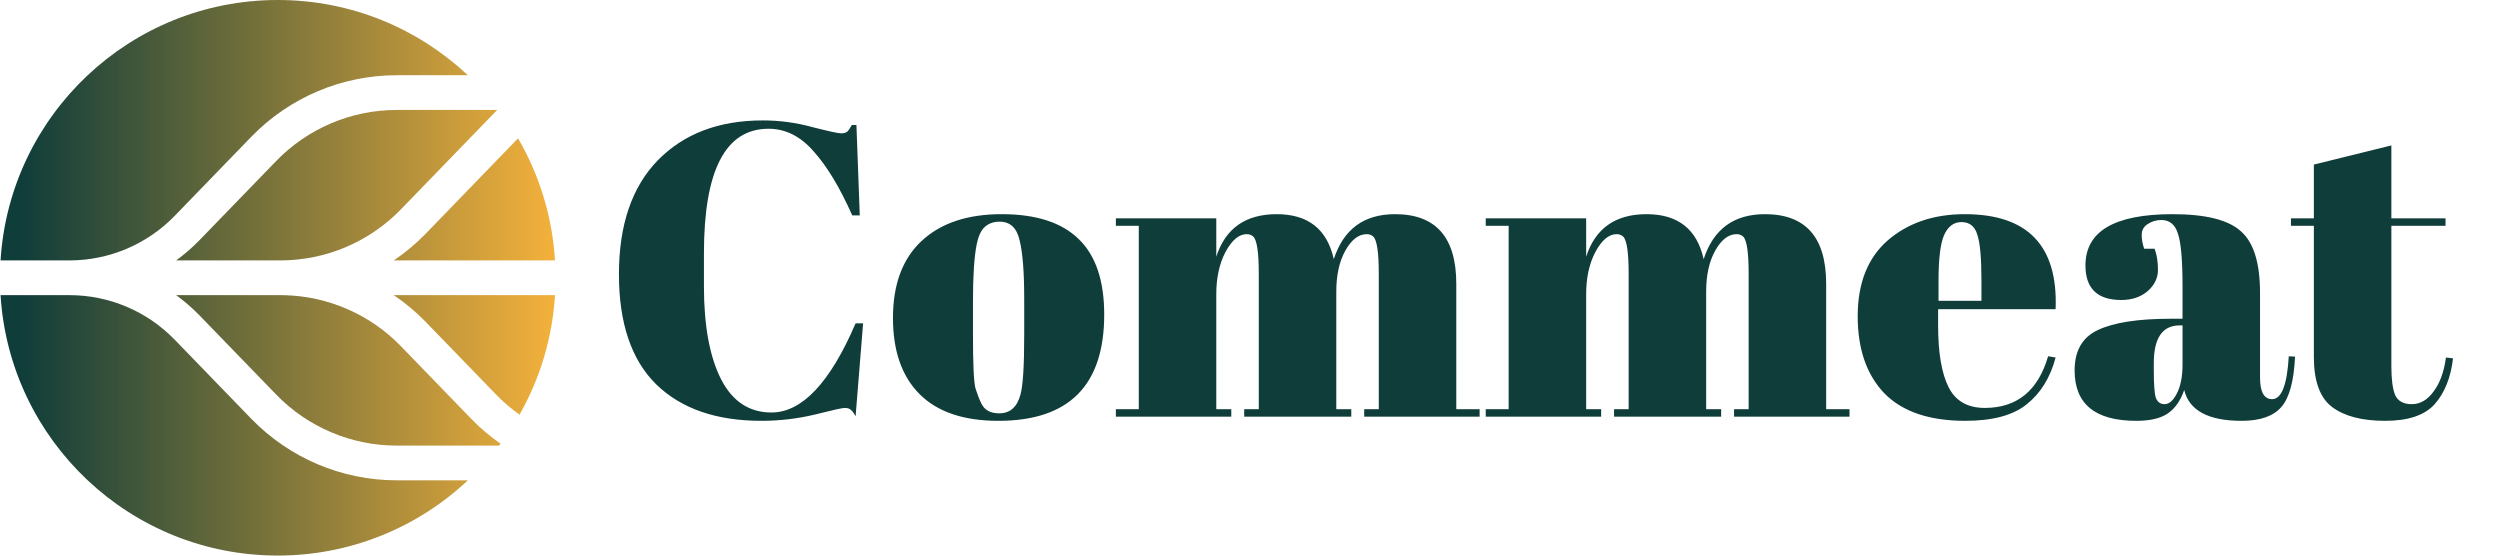
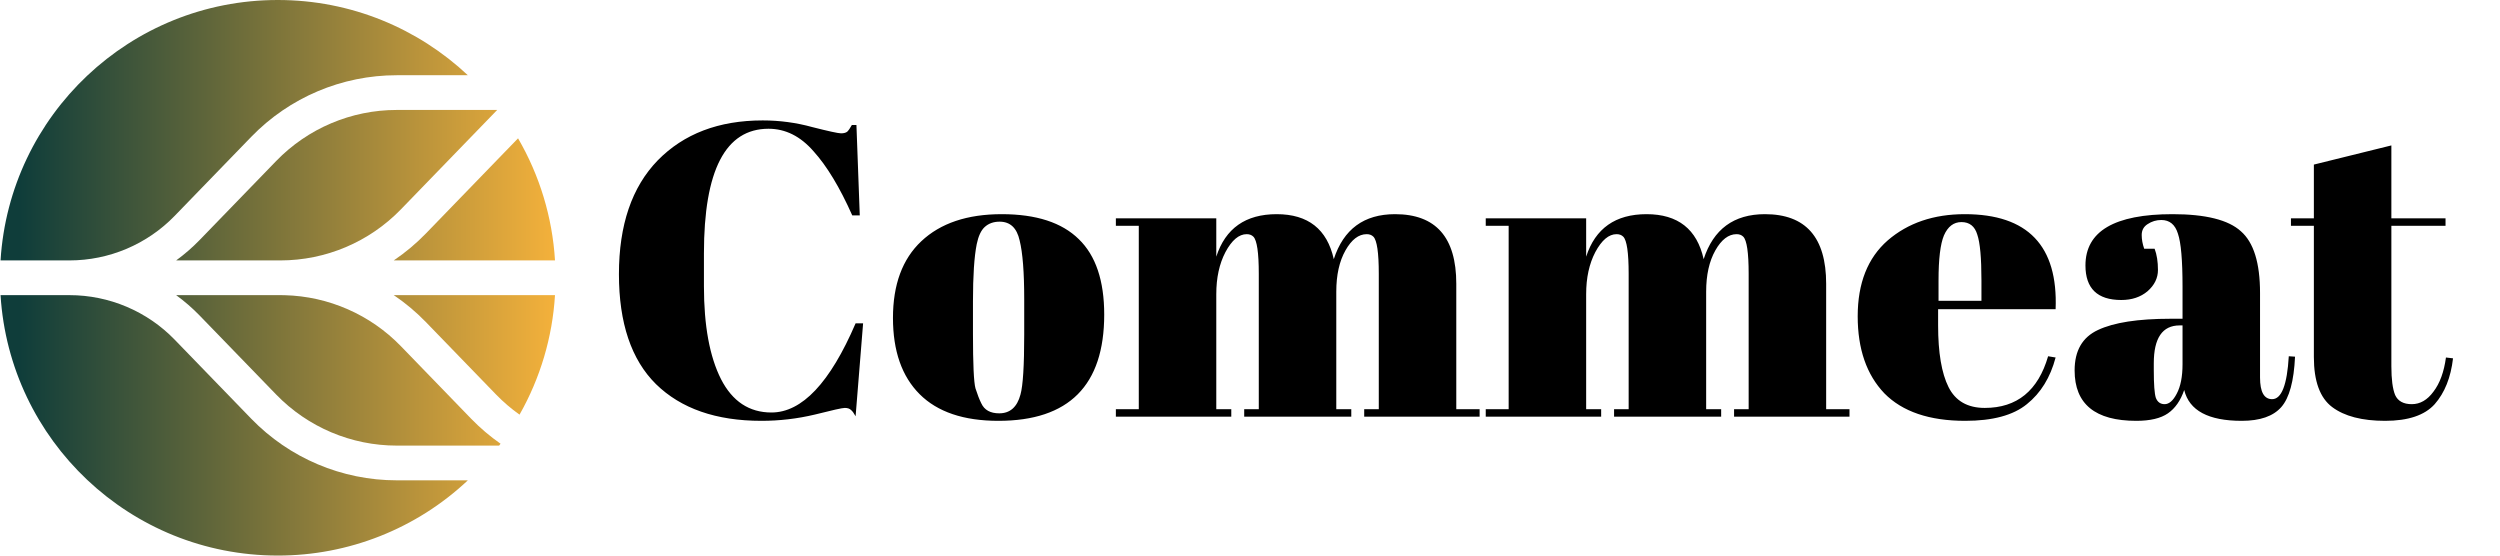
<svg xmlns="http://www.w3.org/2000/svg" width="216" height="48" fill="none" viewBox="0 0 216 48">
-   <path fill="#0F3D3A" d="M66.4 11.124c-3.72 0-5.58 3.588-5.58 10.764v2.844c0 3.408.492 6.084 1.476 8.028.984 1.92 2.436 2.88 4.356 2.88 2.64 0 5.064-2.568 7.272-7.704h.648l-.648 8.028c-.144-.264-.276-.444-.396-.54-.12-.12-.3-.18-.54-.18-.216 0-1.08.192-2.592.576-1.512.36-3.048.54-4.608.54-3.912 0-6.948-1.056-9.108-3.168-2.136-2.112-3.204-5.28-3.204-9.504 0-4.248 1.116-7.524 3.348-9.828 2.256-2.304 5.28-3.456 9.072-3.456 1.464 0 2.892.192 4.284.576 1.416.36 2.244.54 2.484.54.24 0 .42-.048.54-.144.12-.12.252-.312.396-.576h.396l.288 7.812h-.648c-1.08-2.424-2.196-4.272-3.348-5.544-1.128-1.296-2.424-1.944-3.888-1.944Zm22.092 17.784v-3.06c0-2.328-.132-4.02-.396-5.076-.24-1.08-.816-1.62-1.728-1.62-.528 0-.96.156-1.296.468-.312.288-.54.78-.684 1.476-.216 1.08-.324 2.724-.324 4.932v2.808c0 2.616.072 4.188.216 4.716.168.528.336.96.504 1.296.264.576.78.864 1.548.864.936 0 1.548-.54 1.836-1.62.216-.768.324-2.496.324-5.184ZM86.26 36.36c-3 0-5.268-.768-6.804-2.304-1.536-1.536-2.304-3.732-2.304-6.588 0-2.88.816-5.088 2.448-6.624 1.656-1.56 3.972-2.34 6.948-2.34 2.976 0 5.196.72 6.66 2.16 1.464 1.416 2.196 3.588 2.196 6.516 0 6.12-3.048 9.18-9.144 9.18Zm10.15-17.496h8.677v3.312c.792-2.448 2.532-3.672 5.22-3.672 2.712 0 4.356 1.296 4.932 3.888.84-2.592 2.604-3.888 5.292-3.888 3.528 0 5.292 2.004 5.292 6.012v10.836h2.016V36h-9.972v-.648h1.26v-11.7c0-1.824-.156-2.892-.468-3.204-.144-.144-.336-.216-.576-.216-.696 0-1.308.468-1.836 1.404-.528.936-.792 2.124-.792 3.564v10.152h1.296V36h-9.252v-.648h1.26v-11.7c0-1.824-.156-2.892-.468-3.204-.144-.144-.336-.216-.576-.216-.672 0-1.284.516-1.836 1.548-.528 1.008-.792 2.22-.792 3.636v9.936h1.296V36h-9.972v-.648h1.98v-15.84h-1.98v-.648Zm31.958 0h8.676v3.312c.792-2.448 2.532-3.672 5.22-3.672 2.712 0 4.356 1.296 4.932 3.888.84-2.592 2.604-3.888 5.292-3.888 3.528 0 5.292 2.004 5.292 6.012v10.836h2.016V36h-9.972v-.648h1.26v-11.7c0-1.824-.156-2.892-.468-3.204-.144-.144-.336-.216-.576-.216-.696 0-1.308.468-1.836 1.404-.528.936-.792 2.124-.792 3.564v10.152h1.296V36h-9.252v-.648h1.26v-11.7c0-1.824-.156-2.892-.468-3.204-.144-.144-.336-.216-.576-.216-.672 0-1.284.516-1.836 1.548-.528 1.008-.792 2.22-.792 3.636v9.936h1.296V36h-9.972v-.648h1.98v-15.84h-1.98v-.648Zm41.425 17.496c-3.096 0-5.424-.792-6.984-2.376-1.536-1.608-2.304-3.828-2.304-6.66 0-2.856.864-5.04 2.592-6.552 1.752-1.512 3.972-2.268 6.66-2.268 5.448 0 8.064 2.736 7.848 8.208h-10.152v1.404c0 2.352.3 4.128.9 5.328.6 1.2 1.644 1.8 3.132 1.8 2.784 0 4.608-1.488 5.472-4.464l.648.108c-.456 1.728-1.284 3.072-2.484 4.032-1.176.96-2.952 1.44-5.328 1.44Zm-2.304-10.368h3.708v-1.764c0-1.944-.12-3.264-.36-3.96-.216-.72-.672-1.08-1.368-1.08-.672 0-1.176.384-1.512 1.152-.312.744-.468 2.04-.468 3.888v1.764Zm20.038 1.548h1.044v-2.772c0-2.28-.132-3.804-.396-4.572-.24-.792-.72-1.188-1.44-1.188-.432 0-.828.12-1.188.36-.336.216-.504.528-.504.936 0 .384.072.78.216 1.188h.9c.192.504.288 1.116.288 1.836 0 .696-.3 1.308-.9 1.836-.6.504-1.356.756-2.268.756-2.064 0-3.096-.996-3.096-2.988 0-2.952 2.508-4.428 7.524-4.428 2.856 0 4.824.492 5.904 1.476 1.104.96 1.656 2.736 1.656 5.328v7.308c0 1.248.348 1.872 1.044 1.872.816 0 1.296-1.236 1.44-3.708l.54.036c-.096 2.112-.492 3.564-1.188 4.356-.696.792-1.836 1.188-3.42 1.188-2.88 0-4.536-.888-4.968-2.664-.312.912-.78 1.584-1.404 2.016-.624.432-1.536.648-2.736.648-3.552 0-5.328-1.452-5.328-4.356 0-1.704.672-2.868 2.016-3.492 1.368-.648 3.456-.972 6.264-.972Zm-1.44 4.428c0 1.248.06 2.052.18 2.412.144.36.396.54.756.54.384 0 .732-.3 1.044-.9.336-.624.504-1.476.504-2.556v-3.348h-.252c-1.488 0-2.232 1.092-2.232 3.276v.576Zm13.831-1.116v-11.34h-1.98v-.648h1.98V14.22l6.696-1.656v6.3h4.68v.648h-4.68v12.132c0 1.128.108 1.956.324 2.484.24.528.72.792 1.44.792s1.344-.36 1.872-1.08c.552-.72.912-1.704 1.08-2.952l.612.072c-.192 1.656-.72 2.976-1.584 3.96-.864.96-2.292 1.44-4.284 1.44s-3.516-.396-4.572-1.188c-1.056-.792-1.584-2.232-1.584-4.32Z" />
+   <path fill="currentColor" d="M66.4 11.124c-3.72 0-5.58 3.588-5.58 10.764v2.844c0 3.408.492 6.084 1.476 8.028.984 1.92 2.436 2.88 4.356 2.88 2.64 0 5.064-2.568 7.272-7.704h.648l-.648 8.028c-.144-.264-.276-.444-.396-.54-.12-.12-.3-.18-.54-.18-.216 0-1.08.192-2.592.576-1.512.36-3.048.54-4.608.54-3.912 0-6.948-1.056-9.108-3.168-2.136-2.112-3.204-5.28-3.204-9.504 0-4.248 1.116-7.524 3.348-9.828 2.256-2.304 5.28-3.456 9.072-3.456 1.464 0 2.892.192 4.284.576 1.416.36 2.244.54 2.484.54.24 0 .42-.048.54-.144.12-.12.252-.312.396-.576h.396l.288 7.812h-.648c-1.08-2.424-2.196-4.272-3.348-5.544-1.128-1.296-2.424-1.944-3.888-1.944Zm22.092 17.784v-3.06c0-2.328-.132-4.02-.396-5.076-.24-1.08-.816-1.62-1.728-1.62-.528 0-.96.156-1.296.468-.312.288-.54.78-.684 1.476-.216 1.08-.324 2.724-.324 4.932v2.808c0 2.616.072 4.188.216 4.716.168.528.336.96.504 1.296.264.576.78.864 1.548.864.936 0 1.548-.54 1.836-1.62.216-.768.324-2.496.324-5.184ZM86.26 36.36c-3 0-5.268-.768-6.804-2.304-1.536-1.536-2.304-3.732-2.304-6.588 0-2.88.816-5.088 2.448-6.624 1.656-1.56 3.972-2.34 6.948-2.34 2.976 0 5.196.72 6.66 2.16 1.464 1.416 2.196 3.588 2.196 6.516 0 6.12-3.048 9.18-9.144 9.18Zm10.15-17.496h8.677v3.312c.792-2.448 2.532-3.672 5.22-3.672 2.712 0 4.356 1.296 4.932 3.888.84-2.592 2.604-3.888 5.292-3.888 3.528 0 5.292 2.004 5.292 6.012v10.836h2.016V36h-9.972v-.648h1.26v-11.7c0-1.824-.156-2.892-.468-3.204-.144-.144-.336-.216-.576-.216-.696 0-1.308.468-1.836 1.404-.528.936-.792 2.124-.792 3.564v10.152h1.296V36h-9.252v-.648h1.26v-11.7c0-1.824-.156-2.892-.468-3.204-.144-.144-.336-.216-.576-.216-.672 0-1.284.516-1.836 1.548-.528 1.008-.792 2.22-.792 3.636v9.936h1.296V36h-9.972v-.648h1.98v-15.84h-1.98v-.648Zm31.958 0h8.676v3.312c.792-2.448 2.532-3.672 5.22-3.672 2.712 0 4.356 1.296 4.932 3.888.84-2.592 2.604-3.888 5.292-3.888 3.528 0 5.292 2.004 5.292 6.012v10.836h2.016V36h-9.972v-.648h1.26v-11.7c0-1.824-.156-2.892-.468-3.204-.144-.144-.336-.216-.576-.216-.696 0-1.308.468-1.836 1.404-.528.936-.792 2.124-.792 3.564v10.152h1.296V36h-9.252v-.648h1.26v-11.7c0-1.824-.156-2.892-.468-3.204-.144-.144-.336-.216-.576-.216-.672 0-1.284.516-1.836 1.548-.528 1.008-.792 2.22-.792 3.636v9.936h1.296V36h-9.972v-.648h1.98v-15.84h-1.98v-.648Zm41.425 17.496c-3.096 0-5.424-.792-6.984-2.376-1.536-1.608-2.304-3.828-2.304-6.66 0-2.856.864-5.04 2.592-6.552 1.752-1.512 3.972-2.268 6.66-2.268 5.448 0 8.064 2.736 7.848 8.208h-10.152v1.404c0 2.352.3 4.128.9 5.328.6 1.2 1.644 1.8 3.132 1.8 2.784 0 4.608-1.488 5.472-4.464l.648.108c-.456 1.728-1.284 3.072-2.484 4.032-1.176.96-2.952 1.44-5.328 1.44Zm-2.304-10.368h3.708v-1.764c0-1.944-.12-3.264-.36-3.96-.216-.72-.672-1.08-1.368-1.08-.672 0-1.176.384-1.512 1.152-.312.744-.468 2.04-.468 3.888v1.764Zm20.038 1.548h1.044v-2.772c0-2.28-.132-3.804-.396-4.572-.24-.792-.72-1.188-1.44-1.188-.432 0-.828.12-1.188.36-.336.216-.504.528-.504.936 0 .384.072.78.216 1.188h.9c.192.504.288 1.116.288 1.836 0 .696-.3 1.308-.9 1.836-.6.504-1.356.756-2.268.756-2.064 0-3.096-.996-3.096-2.988 0-2.952 2.508-4.428 7.524-4.428 2.856 0 4.824.492 5.904 1.476 1.104.96 1.656 2.736 1.656 5.328v7.308c0 1.248.348 1.872 1.044 1.872.816 0 1.296-1.236 1.44-3.708l.54.036c-.096 2.112-.492 3.564-1.188 4.356-.696.792-1.836 1.188-3.42 1.188-2.88 0-4.536-.888-4.968-2.664-.312.912-.78 1.584-1.404 2.016-.624.432-1.536.648-2.736.648-3.552 0-5.328-1.452-5.328-4.356 0-1.704.672-2.868 2.016-3.492 1.368-.648 3.456-.972 6.264-.972Zm-1.44 4.428c0 1.248.06 2.052.18 2.412.144.36.396.54.756.54.384 0 .732-.3 1.044-.9.336-.624.504-1.476.504-2.556v-3.348h-.252c-1.488 0-2.232 1.092-2.232 3.276v.576Zm13.831-1.116v-11.34h-1.98v-.648h1.98V14.22l6.696-1.656v6.3h4.68v.648h-4.68v12.132c0 1.128.108 1.956.324 2.484.24.528.72.792 1.44.792s1.344-.36 1.872-1.08c.552-.72.912-1.704 1.08-2.952l.612.072c-.192 1.656-.72 2.976-1.584 3.96-.864.96-2.292 1.44-4.284 1.44s-3.516-.396-4.572-1.188c-1.056-.792-1.584-2.232-1.584-4.32Z" />
  <path fill="url(#a)" d="M6 25.5c3.429 0 6.712 1.39 9.098 3.854l6.609 6.823a17.501 17.501 0 0 0 12.57 5.323h6.145A23.915 23.915 0 0 1 24 48C11.249 48 .822 38.056.048 25.5H6Z" />
  <path fill="url(#b)" d="m24.224 25.5.367.005a14.5 14.5 0 0 1 10.047 4.406l6.069 6.266a17.476 17.476 0 0 0 2.54 2.16c-.04.055-.082.109-.123.163h-8.848a14.5 14.5 0 0 1-10.414-4.411l-6.61-6.823a15.73 15.73 0 0 0-2.033-1.766h9.005Z" />
  <path fill="url(#c)" d="M47.952 25.5a23.855 23.855 0 0 1-3.064 10.325 14.5 14.5 0 0 1-2.026-1.736l-6.069-6.266A17.503 17.503 0 0 0 34.02 25.5h13.932Z" />
  <path fill="url(#d)" d="M44.76 11.951A23.856 23.856 0 0 1 47.952 22.5H34.02a17.503 17.503 0 0 0 2.773-2.323l7.967-8.226Z" />
  <path fill="url(#e)" d="M24 0c6.353 0 12.129 2.47 16.422 6.5h-6.146c-4.737 0-9.273 1.92-12.569 5.323l-6.61 6.823A12.667 12.667 0 0 1 6 22.5H.048C.822 9.944 11.249 0 24 0Z" />
  <path fill="url(#f)" d="m42.958 9.5-8.32 8.589A14.5 14.5 0 0 1 24.224 22.5h-9.005a15.675 15.675 0 0 0 2.033-1.766l6.61-6.823A14.5 14.5 0 0 1 34.276 9.5h8.682Z" />
  <defs>
    <linearGradient id="a" x1="1.734" x2="48" y1="23.523" y2="23.523" gradientUnits="userSpaceOnUse">
      <stop stop-color="#0F3D3A" />
      <stop offset="1" stop-color="#F4B13B" />
    </linearGradient>
    <linearGradient id="b" x1="1.734" x2="48" y1="23.523" y2="23.523" gradientUnits="userSpaceOnUse">
      <stop stop-color="#0F3D3A" />
      <stop offset="1" stop-color="#F4B13B" />
    </linearGradient>
    <linearGradient id="c" x1="1.734" x2="48" y1="23.523" y2="23.523" gradientUnits="userSpaceOnUse">
      <stop stop-color="#0F3D3A" />
      <stop offset="1" stop-color="#F4B13B" />
    </linearGradient>
    <linearGradient id="d" x1="1.734" x2="48" y1="23.523" y2="23.523" gradientUnits="userSpaceOnUse">
      <stop stop-color="#0F3D3A" />
      <stop offset="1" stop-color="#F4B13B" />
    </linearGradient>
    <linearGradient id="e" x1="1.734" x2="48" y1="23.523" y2="23.523" gradientUnits="userSpaceOnUse">
      <stop stop-color="#0F3D3A" />
      <stop offset="1" stop-color="#F4B13B" />
    </linearGradient>
    <linearGradient id="f" x1="1.734" x2="48" y1="23.523" y2="23.523" gradientUnits="userSpaceOnUse">
      <stop stop-color="#0F3D3A" />
      <stop offset="1" stop-color="#F4B13B" />
    </linearGradient>
  </defs>
</svg>
